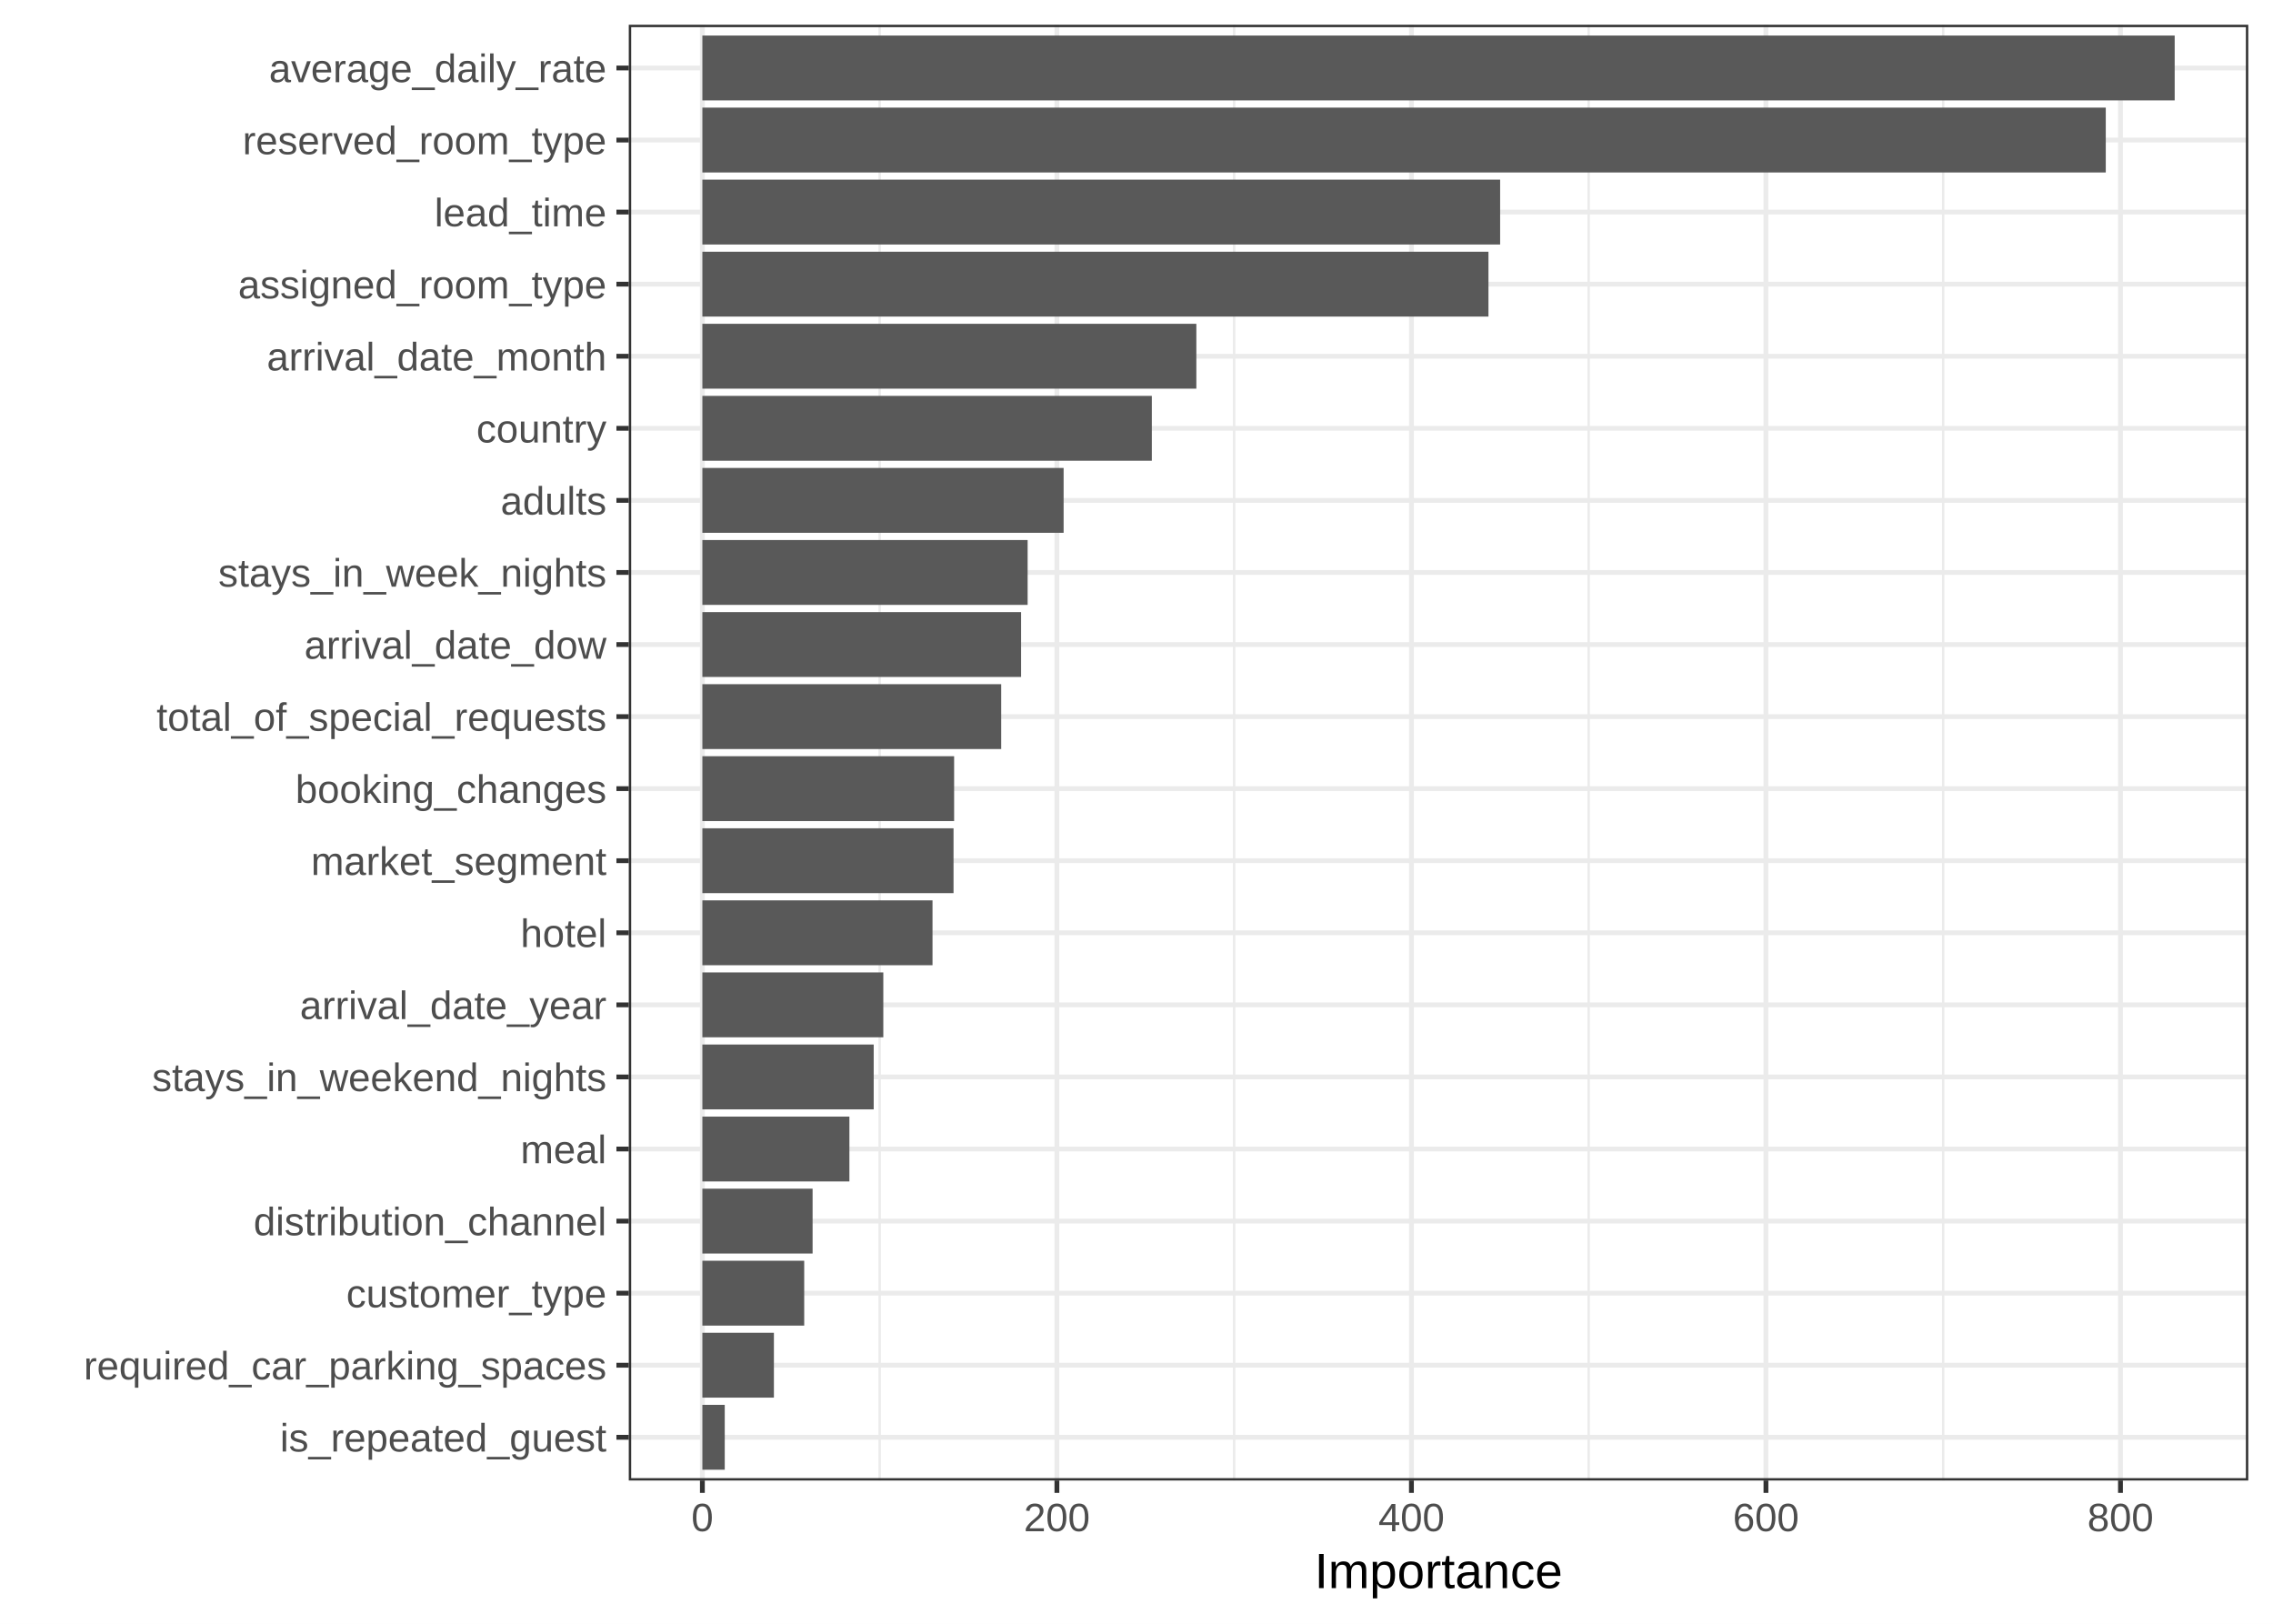
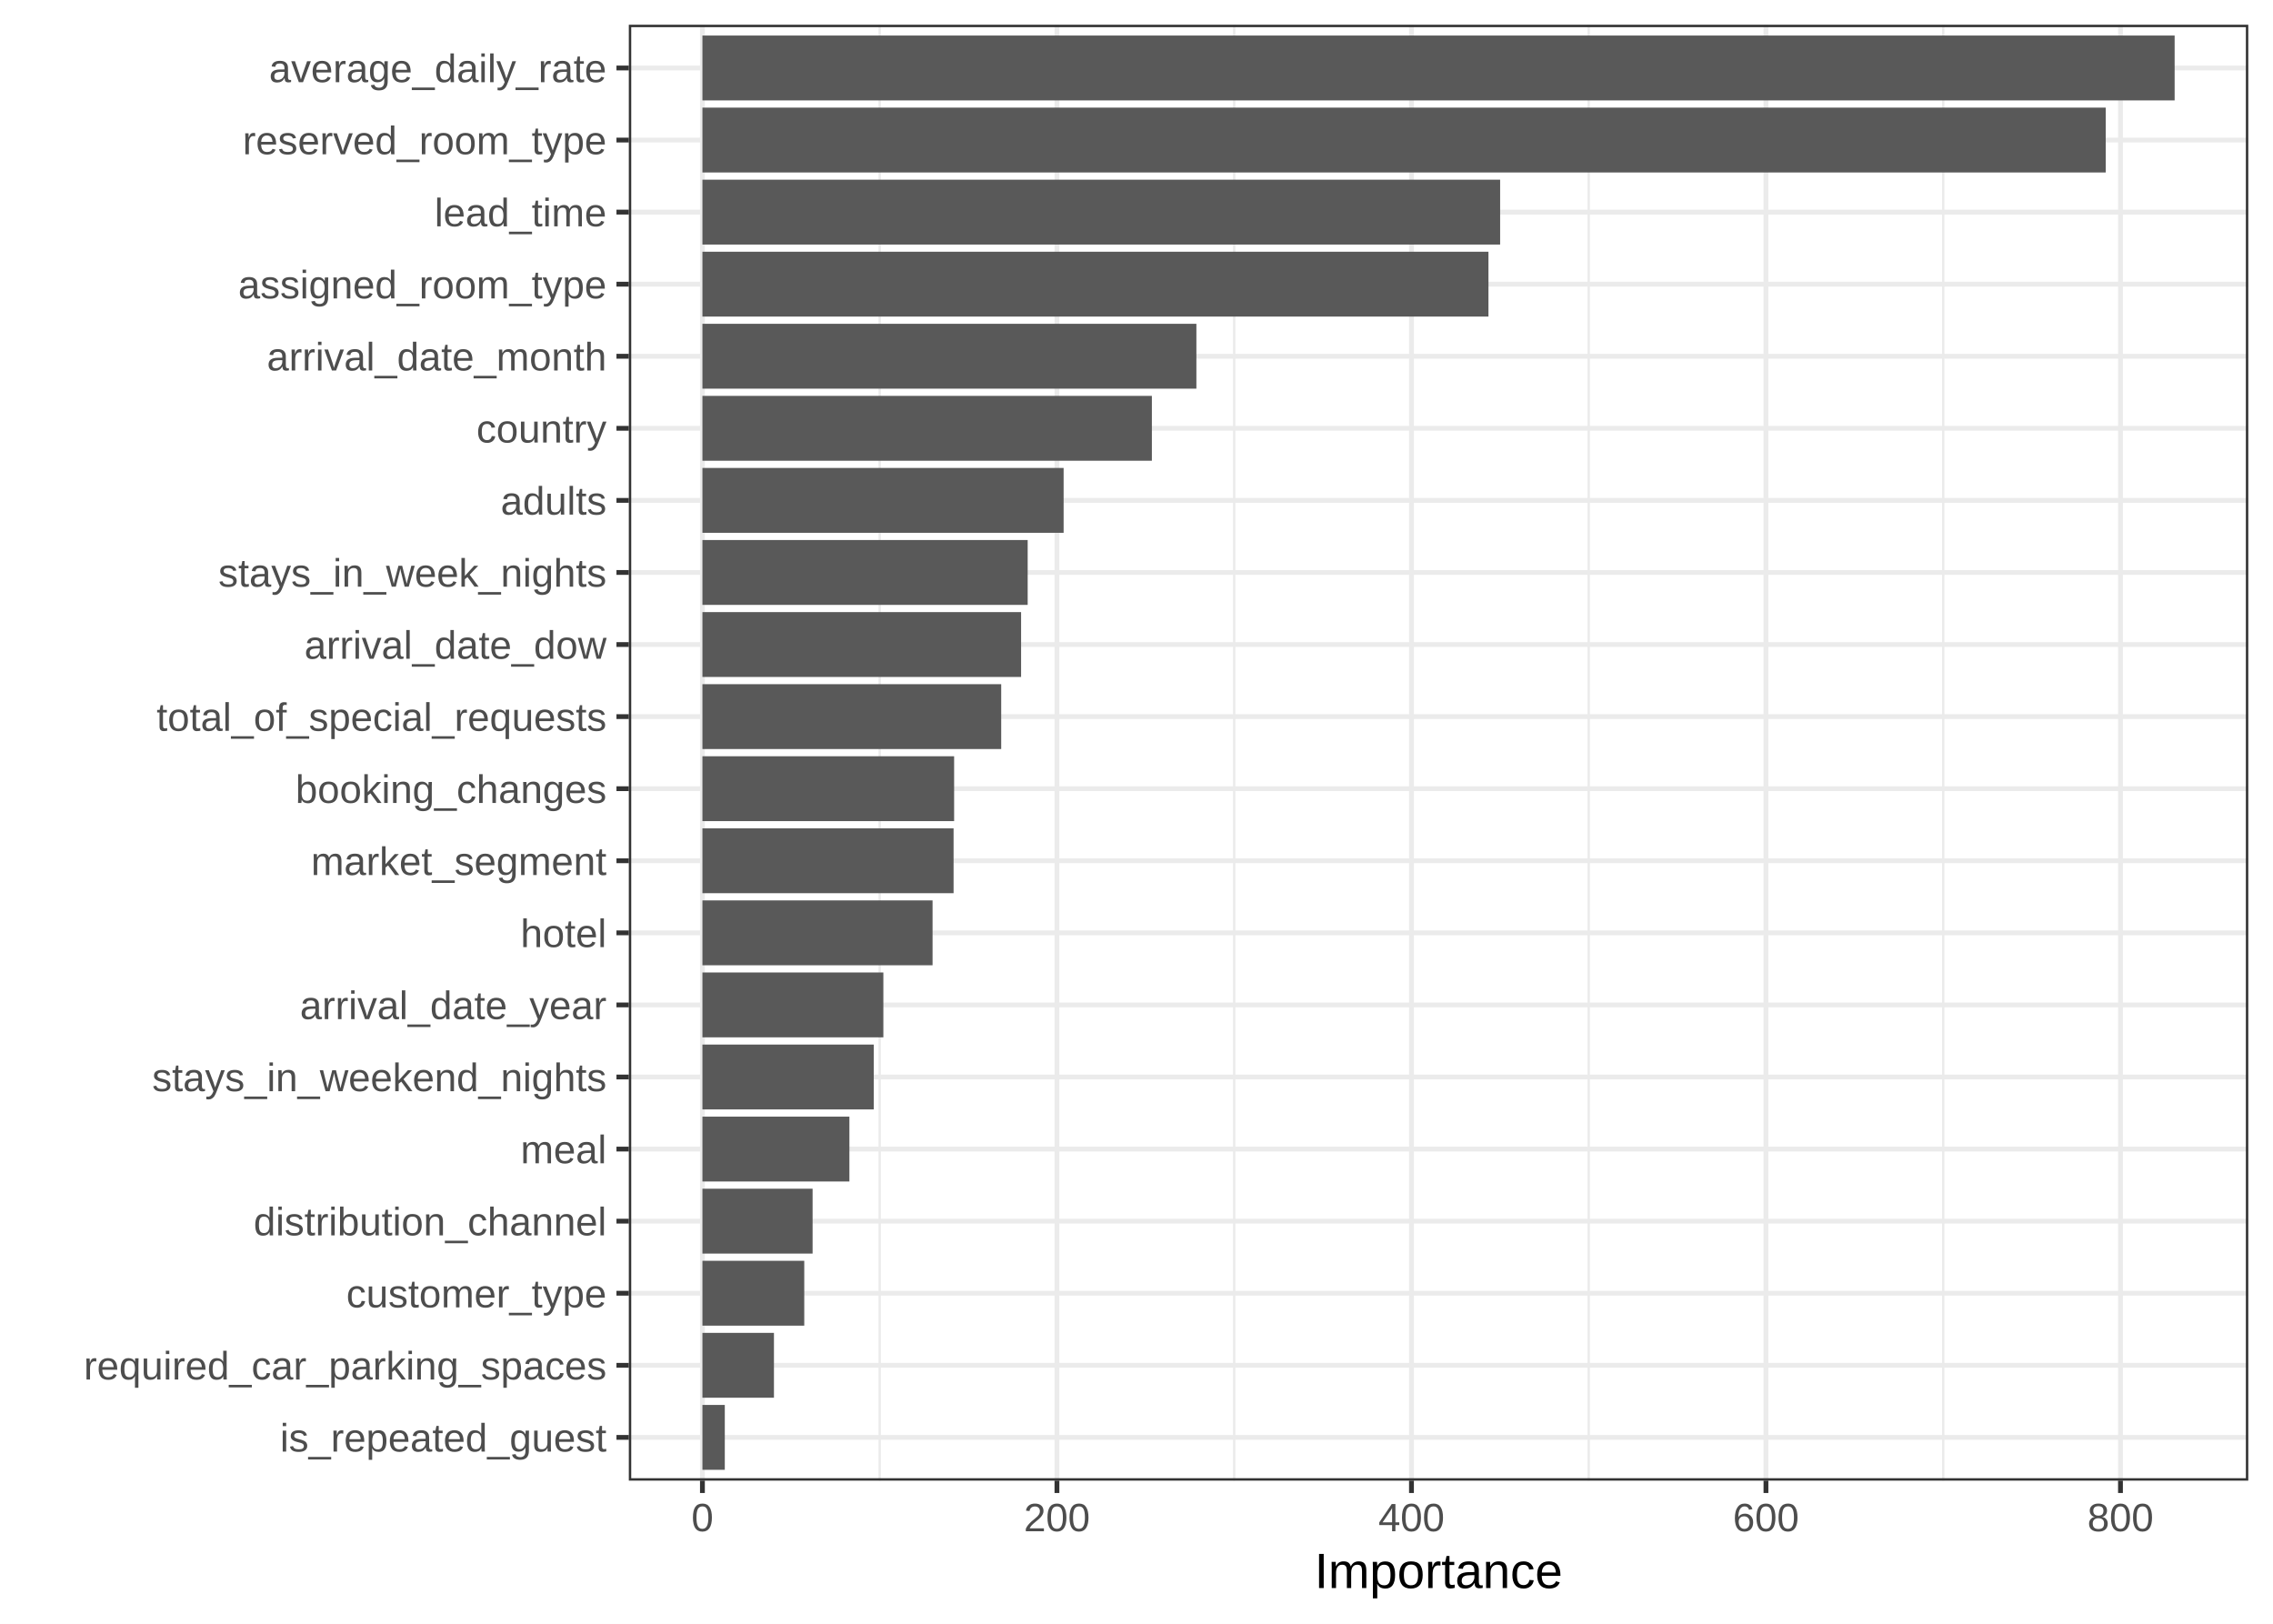
<svg xmlns="http://www.w3.org/2000/svg" class="svglite" width="504.00pt" height="360.00pt" viewBox="0 0 504.00 360.00">
  <defs>
    <style type="text/css">
    .svglite line, .svglite polyline, .svglite polygon, .svglite path, .svglite rect, .svglite circle {
      fill: none;
      stroke: #000000;
      stroke-linecap: round;
      stroke-linejoin: round;
      stroke-miterlimit: 10.00;
    }
    .svglite text {
      white-space: pre;
    }
  </style>
  </defs>
  <rect width="100%" height="100%" style="stroke: none; fill: none;" />
  <defs>
    <clipPath id="cpMC4wMHw1MDQuMDB8MC4wMHwzNjAuMDA=">
      <rect x="0.00" y="0.00" width="504.00" height="360.00" />
    </clipPath>
  </defs>
  <g clip-path="url(#cpMC4wMHw1MDQuMDB8MC4wMHwzNjAuMDA=)">
    <rect x="0.00" y="0.00" width="504.00" height="360.00" style="stroke-width: 1.07; stroke: #FFFFFF; fill: #FFFFFF;" />
  </g>
  <defs>
-     <clipPath id="cpMTM5LjQyfDQ5OC41Mnw1LjQ4fDMyOC4yNQ==">
-       <rect x="139.42" y="5.48" width="359.10" height="322.77" />
+     <clipPath id="cpMTM5LjQzfDQ5OC41Mnw1LjQ4fDMyOC4yNw==">
+       <rect x="139.43" y="5.48" width="359.09" height="322.79" />
    </clipPath>
  </defs>
-   <g clip-path="url(#cpMTM5LjQyfDQ5OC41Mnw1LjQ4fDMyOC4yNQ==)">
-     <rect x="139.42" y="5.48" width="359.10" height="322.77" style="stroke-width: 1.07; stroke: none; fill: #FFFFFF;" />
-     <polyline points="195.05,328.25 195.05,5.48 " style="stroke-width: 0.53; stroke: #EBEBEB; stroke-linecap: butt;" />
-     <polyline points="273.65,328.25 273.65,5.48 " style="stroke-width: 0.53; stroke: #EBEBEB; stroke-linecap: butt;" />
-     <polyline points="352.26,328.25 352.26,5.48 " style="stroke-width: 0.53; stroke: #EBEBEB; stroke-linecap: butt;" />
-     <polyline points="430.87,328.25 430.87,5.48 " style="stroke-width: 0.53; stroke: #EBEBEB; stroke-linecap: butt;" />
-     <polyline points="139.42,318.66 498.52,318.66 " style="stroke-width: 1.07; stroke: #EBEBEB; stroke-linecap: butt;" />
-     <polyline points="139.42,302.68 498.52,302.68 " style="stroke-width: 1.07; stroke: #EBEBEB; stroke-linecap: butt;" />
-     <polyline points="139.42,286.71 498.52,286.71 " style="stroke-width: 1.07; stroke: #EBEBEB; stroke-linecap: butt;" />
-     <polyline points="139.42,270.73 498.52,270.73 " style="stroke-width: 1.07; stroke: #EBEBEB; stroke-linecap: butt;" />
-     <polyline points="139.42,254.75 498.52,254.75 " style="stroke-width: 1.07; stroke: #EBEBEB; stroke-linecap: butt;" />
-     <polyline points="139.42,238.77 498.52,238.77 " style="stroke-width: 1.07; stroke: #EBEBEB; stroke-linecap: butt;" />
-     <polyline points="139.42,222.79 498.52,222.79 " style="stroke-width: 1.07; stroke: #EBEBEB; stroke-linecap: butt;" />
-     <polyline points="139.42,206.81 498.52,206.81 " style="stroke-width: 1.07; stroke: #EBEBEB; stroke-linecap: butt;" />
-     <polyline points="139.42,190.83 498.52,190.83 " style="stroke-width: 1.07; stroke: #EBEBEB; stroke-linecap: butt;" />
-     <polyline points="139.42,174.85 498.52,174.85 " style="stroke-width: 1.07; stroke: #EBEBEB; stroke-linecap: butt;" />
-     <polyline points="139.42,158.88 498.52,158.88 " style="stroke-width: 1.07; stroke: #EBEBEB; stroke-linecap: butt;" />
-     <polyline points="139.42,142.90 498.52,142.90 " style="stroke-width: 1.07; stroke: #EBEBEB; stroke-linecap: butt;" />
-     <polyline points="139.42,126.92 498.52,126.92 " style="stroke-width: 1.07; stroke: #EBEBEB; stroke-linecap: butt;" />
-     <polyline points="139.42,110.94 498.52,110.94 " style="stroke-width: 1.07; stroke: #EBEBEB; stroke-linecap: butt;" />
-     <polyline points="139.42,94.96 498.52,94.96 " style="stroke-width: 1.07; stroke: #EBEBEB; stroke-linecap: butt;" />
-     <polyline points="139.42,78.98 498.52,78.98 " style="stroke-width: 1.07; stroke: #EBEBEB; stroke-linecap: butt;" />
-     <polyline points="139.42,63.00 498.52,63.00 " style="stroke-width: 1.07; stroke: #EBEBEB; stroke-linecap: butt;" />
-     <polyline points="139.42,47.02 498.52,47.02 " style="stroke-width: 1.07; stroke: #EBEBEB; stroke-linecap: butt;" />
-     <polyline points="139.42,31.05 498.52,31.05 " style="stroke-width: 1.07; stroke: #EBEBEB; stroke-linecap: butt;" />
-     <polyline points="139.42,15.07 498.52,15.07 " style="stroke-width: 1.07; stroke: #EBEBEB; stroke-linecap: butt;" />
-     <polyline points="155.74,328.25 155.74,5.48 " style="stroke-width: 1.07; stroke: #EBEBEB; stroke-linecap: butt;" />
-     <polyline points="234.35,328.25 234.35,5.48 " style="stroke-width: 1.07; stroke: #EBEBEB; stroke-linecap: butt;" />
-     <polyline points="312.96,328.25 312.96,5.48 " style="stroke-width: 1.07; stroke: #EBEBEB; stroke-linecap: butt;" />
-     <polyline points="391.57,328.25 391.57,5.48 " style="stroke-width: 1.07; stroke: #EBEBEB; stroke-linecap: butt;" />
-     <polyline points="470.18,328.25 470.18,5.48 " style="stroke-width: 1.07; stroke: #EBEBEB; stroke-linecap: butt;" />
-     <rect x="155.74" y="7.88" width="326.46" height="14.38" style="stroke-width: 1.07; stroke: none; stroke-linecap: butt; stroke-linejoin: miter; fill: #595959;" />
-     <rect x="155.74" y="23.86" width="311.18" height="14.38" style="stroke-width: 1.07; stroke: none; stroke-linecap: butt; stroke-linejoin: miter; fill: #595959;" />
-     <rect x="155.74" y="39.83" width="176.89" height="14.38" style="stroke-width: 1.07; stroke: none; stroke-linecap: butt; stroke-linejoin: miter; fill: #595959;" />
-     <rect x="155.74" y="55.81" width="174.30" height="14.38" style="stroke-width: 1.07; stroke: none; stroke-linecap: butt; stroke-linejoin: miter; fill: #595959;" />
-     <rect x="155.74" y="71.79" width="109.53" height="14.38" style="stroke-width: 1.07; stroke: none; stroke-linecap: butt; stroke-linejoin: miter; fill: #595959;" />
-     <rect x="155.74" y="87.77" width="99.66" height="14.38" style="stroke-width: 1.07; stroke: none; stroke-linecap: butt; stroke-linejoin: miter; fill: #595959;" />
-     <rect x="155.74" y="103.75" width="80.10" height="14.38" style="stroke-width: 1.07; stroke: none; stroke-linecap: butt; stroke-linejoin: miter; fill: #595959;" />
-     <rect x="155.74" y="119.73" width="72.12" height="14.38" style="stroke-width: 1.07; stroke: none; stroke-linecap: butt; stroke-linejoin: miter; fill: #595959;" />
-     <rect x="155.74" y="135.71" width="70.67" height="14.38" style="stroke-width: 1.07; stroke: none; stroke-linecap: butt; stroke-linejoin: miter; fill: #595959;" />
-     <rect x="155.74" y="151.69" width="66.26" height="14.38" style="stroke-width: 1.07; stroke: none; stroke-linecap: butt; stroke-linejoin: miter; fill: #595959;" />
-     <rect x="155.74" y="167.66" width="55.82" height="14.38" style="stroke-width: 1.07; stroke: none; stroke-linecap: butt; stroke-linejoin: miter; fill: #595959;" />
-     <rect x="155.74" y="183.64" width="55.69" height="14.38" style="stroke-width: 1.07; stroke: none; stroke-linecap: butt; stroke-linejoin: miter; fill: #595959;" />
-     <rect x="155.74" y="199.62" width="51.03" height="14.38" style="stroke-width: 1.07; stroke: none; stroke-linecap: butt; stroke-linejoin: miter; fill: #595959;" />
-     <rect x="155.74" y="215.60" width="40.12" height="14.38" style="stroke-width: 1.07; stroke: none; stroke-linecap: butt; stroke-linejoin: miter; fill: #595959;" />
-     <rect x="155.74" y="231.58" width="37.99" height="14.38" style="stroke-width: 1.07; stroke: none; stroke-linecap: butt; stroke-linejoin: miter; fill: #595959;" />
-     <rect x="155.74" y="247.56" width="32.60" height="14.38" style="stroke-width: 1.07; stroke: none; stroke-linecap: butt; stroke-linejoin: miter; fill: #595959;" />
-     <rect x="155.74" y="263.54" width="24.44" height="14.38" style="stroke-width: 1.07; stroke: none; stroke-linecap: butt; stroke-linejoin: miter; fill: #595959;" />
-     <rect x="155.74" y="279.52" width="22.58" height="14.38" style="stroke-width: 1.07; stroke: none; stroke-linecap: butt; stroke-linejoin: miter; fill: #595959;" />
-     <rect x="155.74" y="295.49" width="15.86" height="14.38" style="stroke-width: 1.07; stroke: none; stroke-linecap: butt; stroke-linejoin: miter; fill: #595959;" />
-     <rect x="155.74" y="311.47" width="4.96" height="14.38" style="stroke-width: 1.07; stroke: none; stroke-linecap: butt; stroke-linejoin: miter; fill: #595959;" />
-     <rect x="139.42" y="5.48" width="359.10" height="322.77" style="stroke-width: 1.07; stroke: #333333;" />
+   <g clip-path="url(#cpMTM5LjQzfDQ5OC41Mnw1LjQ4fDMyOC4yNw==)">
+     <rect x="139.43" y="5.48" width="359.09" height="322.79" style="stroke-width: 1.07; stroke: none; fill: #FFFFFF;" />
+     <polyline points="195.06,328.27 195.06,5.48 " style="stroke-width: 0.53; stroke: #EBEBEB; stroke-linecap: butt;" />
+     <polyline points="273.66,328.27 273.66,5.48 " style="stroke-width: 0.53; stroke: #EBEBEB; stroke-linecap: butt;" />
+     <polyline points="352.27,328.27 352.27,5.48 " style="stroke-width: 0.53; stroke: #EBEBEB; stroke-linecap: butt;" />
+     <polyline points="430.88,328.27 430.88,5.48 " style="stroke-width: 0.53; stroke: #EBEBEB; stroke-linecap: butt;" />
+     <polyline points="139.43,318.68 498.52,318.68 " style="stroke-width: 1.07; stroke: #EBEBEB; stroke-linecap: butt;" />
+     <polyline points="139.43,302.70 498.52,302.70 " style="stroke-width: 1.07; stroke: #EBEBEB; stroke-linecap: butt;" />
+     <polyline points="139.43,286.72 498.52,286.72 " style="stroke-width: 1.07; stroke: #EBEBEB; stroke-linecap: butt;" />
+     <polyline points="139.43,270.74 498.52,270.74 " style="stroke-width: 1.07; stroke: #EBEBEB; stroke-linecap: butt;" />
+     <polyline points="139.43,254.76 498.52,254.76 " style="stroke-width: 1.07; stroke: #EBEBEB; stroke-linecap: butt;" />
+     <polyline points="139.43,238.78 498.52,238.78 " style="stroke-width: 1.07; stroke: #EBEBEB; stroke-linecap: butt;" />
+     <polyline points="139.43,222.80 498.52,222.80 " style="stroke-width: 1.07; stroke: #EBEBEB; stroke-linecap: butt;" />
+     <polyline points="139.43,206.82 498.52,206.82 " style="stroke-width: 1.07; stroke: #EBEBEB; stroke-linecap: butt;" />
+     <polyline points="139.43,190.84 498.52,190.84 " style="stroke-width: 1.07; stroke: #EBEBEB; stroke-linecap: butt;" />
+     <polyline points="139.43,174.86 498.52,174.86 " style="stroke-width: 1.07; stroke: #EBEBEB; stroke-linecap: butt;" />
+     <polyline points="139.43,158.88 498.52,158.88 " style="stroke-width: 1.07; stroke: #EBEBEB; stroke-linecap: butt;" />
+     <polyline points="139.43,142.90 498.52,142.90 " style="stroke-width: 1.07; stroke: #EBEBEB; stroke-linecap: butt;" />
+     <polyline points="139.43,126.92 498.52,126.92 " style="stroke-width: 1.07; stroke: #EBEBEB; stroke-linecap: butt;" />
+     <polyline points="139.43,110.94 498.52,110.94 " style="stroke-width: 1.07; stroke: #EBEBEB; stroke-linecap: butt;" />
+     <polyline points="139.43,94.96 498.52,94.96 " style="stroke-width: 1.07; stroke: #EBEBEB; stroke-linecap: butt;" />
+     <polyline points="139.43,78.99 498.52,78.99 " style="stroke-width: 1.07; stroke: #EBEBEB; stroke-linecap: butt;" />
+     <polyline points="139.43,63.01 498.52,63.01 " style="stroke-width: 1.07; stroke: #EBEBEB; stroke-linecap: butt;" />
+     <polyline points="139.43,47.03 498.52,47.03 " style="stroke-width: 1.07; stroke: #EBEBEB; stroke-linecap: butt;" />
+     <polyline points="139.43,31.05 498.52,31.05 " style="stroke-width: 1.07; stroke: #EBEBEB; stroke-linecap: butt;" />
+     <polyline points="139.43,15.07 498.52,15.07 " style="stroke-width: 1.07; stroke: #EBEBEB; stroke-linecap: butt;" />
+     <polyline points="155.75,328.27 155.75,5.48 " style="stroke-width: 1.07; stroke: #EBEBEB; stroke-linecap: butt;" />
+     <polyline points="234.36,328.27 234.36,5.48 " style="stroke-width: 1.07; stroke: #EBEBEB; stroke-linecap: butt;" />
+     <polyline points="312.97,328.27 312.97,5.48 " style="stroke-width: 1.07; stroke: #EBEBEB; stroke-linecap: butt;" />
+     <polyline points="391.57,328.27 391.57,5.48 " style="stroke-width: 1.07; stroke: #EBEBEB; stroke-linecap: butt;" />
+     <polyline points="470.18,328.27 470.18,5.48 " style="stroke-width: 1.07; stroke: #EBEBEB; stroke-linecap: butt;" />
+     <rect x="155.75" y="7.88" width="326.44" height="14.38" style="stroke-width: 1.07; stroke: none; stroke-linecap: butt; stroke-linejoin: miter; fill: #595959;" />
+     <rect x="155.75" y="23.86" width="311.16" height="14.38" style="stroke-width: 1.07; stroke: none; stroke-linecap: butt; stroke-linejoin: miter; fill: #595959;" />
+     <rect x="155.75" y="39.84" width="176.88" height="14.38" style="stroke-width: 1.07; stroke: none; stroke-linecap: butt; stroke-linejoin: miter; fill: #595959;" />
+     <rect x="155.75" y="55.81" width="174.29" height="14.38" style="stroke-width: 1.07; stroke: none; stroke-linecap: butt; stroke-linejoin: miter; fill: #595959;" />
+     <rect x="155.75" y="71.79" width="109.53" height="14.38" style="stroke-width: 1.07; stroke: none; stroke-linecap: butt; stroke-linejoin: miter; fill: #595959;" />
+     <rect x="155.75" y="87.77" width="99.66" height="14.38" style="stroke-width: 1.07; stroke: none; stroke-linecap: butt; stroke-linejoin: miter; fill: #595959;" />
+     <rect x="155.75" y="103.75" width="80.09" height="14.38" style="stroke-width: 1.07; stroke: none; stroke-linecap: butt; stroke-linejoin: miter; fill: #595959;" />
+     <rect x="155.75" y="119.73" width="72.12" height="14.38" style="stroke-width: 1.07; stroke: none; stroke-linecap: butt; stroke-linejoin: miter; fill: #595959;" />
+     <rect x="155.75" y="135.71" width="70.66" height="14.38" style="stroke-width: 1.07; stroke: none; stroke-linecap: butt; stroke-linejoin: miter; fill: #595959;" />
+     <rect x="155.75" y="151.69" width="66.25" height="14.38" style="stroke-width: 1.07; stroke: none; stroke-linecap: butt; stroke-linejoin: miter; fill: #595959;" />
+     <rect x="155.75" y="167.67" width="55.81" height="14.38" style="stroke-width: 1.07; stroke: none; stroke-linecap: butt; stroke-linejoin: miter; fill: #595959;" />
+     <rect x="155.75" y="183.65" width="55.69" height="14.38" style="stroke-width: 1.07; stroke: none; stroke-linecap: butt; stroke-linejoin: miter; fill: #595959;" />
+     <rect x="155.75" y="199.63" width="51.03" height="14.38" style="stroke-width: 1.07; stroke: none; stroke-linecap: butt; stroke-linejoin: miter; fill: #595959;" />
+     <rect x="155.75" y="215.61" width="40.12" height="14.38" style="stroke-width: 1.07; stroke: none; stroke-linecap: butt; stroke-linejoin: miter; fill: #595959;" />
+     <rect x="155.75" y="231.59" width="37.99" height="14.38" style="stroke-width: 1.07; stroke: none; stroke-linecap: butt; stroke-linejoin: miter; fill: #595959;" />
+     <rect x="155.75" y="247.57" width="32.59" height="14.38" style="stroke-width: 1.07; stroke: none; stroke-linecap: butt; stroke-linejoin: miter; fill: #595959;" />
+     <rect x="155.75" y="263.55" width="24.43" height="14.38" style="stroke-width: 1.07; stroke: none; stroke-linecap: butt; stroke-linejoin: miter; fill: #595959;" />
+     <rect x="155.75" y="279.53" width="22.58" height="14.38" style="stroke-width: 1.07; stroke: none; stroke-linecap: butt; stroke-linejoin: miter; fill: #595959;" />
+     <rect x="155.75" y="295.51" width="15.86" height="14.38" style="stroke-width: 1.07; stroke: none; stroke-linecap: butt; stroke-linejoin: miter; fill: #595959;" />
+     <rect x="155.75" y="311.49" width="4.96" height="14.38" style="stroke-width: 1.07; stroke: none; stroke-linecap: butt; stroke-linejoin: miter; fill: #595959;" />
+     <rect x="139.43" y="5.48" width="359.09" height="322.79" style="stroke-width: 1.07; stroke: #333333;" />
  </g>
  <g clip-path="url(#cpMC4wMHw1MDQuMDB8MC4wMHwzNjAuMDA=)">
-     <text x="134.49" y="321.82" text-anchor="end" style="font-size: 8.80px;fill: #4D4D4D; font-family: &quot;Arial&quot;;" textLength="72.42px" lengthAdjust="spacingAndGlyphs">is_repeated_guest</text>
-     <text x="134.49" y="305.84" text-anchor="end" style="font-size: 8.80px;fill: #4D4D4D; font-family: &quot;Arial&quot;;" textLength="115.96px" lengthAdjust="spacingAndGlyphs">required_car_parking_spaces</text>
-     <text x="134.49" y="289.86" text-anchor="end" style="font-size: 8.80px;fill: #4D4D4D; font-family: &quot;Arial&quot;;" textLength="57.72px" lengthAdjust="spacingAndGlyphs">customer_type</text>
-     <text x="134.49" y="273.88" text-anchor="end" style="font-size: 8.80px;fill: #4D4D4D; font-family: &quot;Arial&quot;;" textLength="78.27px" lengthAdjust="spacingAndGlyphs">distribution_channel</text>
-     <text x="134.49" y="257.90" text-anchor="end" style="font-size: 8.80px;fill: #4D4D4D; font-family: &quot;Arial&quot;;" textLength="19.07px" lengthAdjust="spacingAndGlyphs">meal</text>
-     <text x="134.49" y="241.92" text-anchor="end" style="font-size: 8.80px;fill: #4D4D4D; font-family: &quot;Arial&quot;;" textLength="100.78px" lengthAdjust="spacingAndGlyphs">stays_in_weekend_nights</text>
-     <text x="134.49" y="225.94" text-anchor="end" style="font-size: 8.80px;fill: #4D4D4D; font-family: &quot;Arial&quot;;" textLength="68.00px" lengthAdjust="spacingAndGlyphs">arrival_date_year</text>
-     <text x="134.49" y="209.97" text-anchor="end" style="font-size: 8.80px;fill: #4D4D4D; font-family: &quot;Arial&quot;;" textLength="19.08px" lengthAdjust="spacingAndGlyphs">hotel</text>
-     <text x="134.49" y="193.99" text-anchor="end" style="font-size: 8.80px;fill: #4D4D4D; font-family: &quot;Arial&quot;;" textLength="65.54px" lengthAdjust="spacingAndGlyphs">market_segment</text>
-     <text x="134.49" y="178.01" text-anchor="end" style="font-size: 8.80px;fill: #4D4D4D; font-family: &quot;Arial&quot;;" textLength="69.00px" lengthAdjust="spacingAndGlyphs">booking_changes</text>
-     <text x="134.49" y="162.03" text-anchor="end" style="font-size: 8.80px;fill: #4D4D4D; font-family: &quot;Arial&quot;;" textLength="99.79px" lengthAdjust="spacingAndGlyphs">total_of_special_requests</text>
-     <text x="134.49" y="146.05" text-anchor="end" style="font-size: 8.80px;fill: #4D4D4D; font-family: &quot;Arial&quot;;" textLength="67.02px" lengthAdjust="spacingAndGlyphs">arrival_date_dow</text>
-     <text x="134.49" y="130.07" text-anchor="end" style="font-size: 8.80px;fill: #4D4D4D; font-family: &quot;Arial&quot;;" textLength="86.09px" lengthAdjust="spacingAndGlyphs">stays_in_week_nights</text>
-     <text x="134.49" y="114.09" text-anchor="end" style="font-size: 8.80px;fill: #4D4D4D; font-family: &quot;Arial&quot;;" textLength="23.48px" lengthAdjust="spacingAndGlyphs">adults</text>
-     <text x="134.49" y="98.11" text-anchor="end" style="font-size: 8.80px;fill: #4D4D4D; font-family: &quot;Arial&quot;;" textLength="28.86px" lengthAdjust="spacingAndGlyphs">country</text>
-     <text x="134.49" y="82.14" text-anchor="end" style="font-size: 8.80px;fill: #4D4D4D; font-family: &quot;Arial&quot;;" textLength="75.33px" lengthAdjust="spacingAndGlyphs">arrival_date_month</text>
-     <text x="134.49" y="66.16" text-anchor="end" style="font-size: 8.80px;fill: #4D4D4D; font-family: &quot;Arial&quot;;" textLength="81.71px" lengthAdjust="spacingAndGlyphs">assigned_room_type</text>
-     <text x="134.49" y="50.18" text-anchor="end" style="font-size: 8.80px;fill: #4D4D4D; font-family: &quot;Arial&quot;;" textLength="38.15px" lengthAdjust="spacingAndGlyphs">lead_time</text>
-     <text x="134.49" y="34.20" text-anchor="end" style="font-size: 8.80px;fill: #4D4D4D; font-family: &quot;Arial&quot;;" textLength="80.72px" lengthAdjust="spacingAndGlyphs">reserved_room_type</text>
-     <text x="134.49" y="18.22" text-anchor="end" style="font-size: 8.80px;fill: #4D4D4D; font-family: &quot;Arial&quot;;" textLength="74.86px" lengthAdjust="spacingAndGlyphs">average_daily_rate</text>
-     <polyline points="136.68,318.66 139.42,318.66 " style="stroke-width: 1.07; stroke: #333333; stroke-linecap: butt;" />
-     <polyline points="136.68,302.68 139.42,302.68 " style="stroke-width: 1.07; stroke: #333333; stroke-linecap: butt;" />
-     <polyline points="136.68,286.71 139.42,286.71 " style="stroke-width: 1.07; stroke: #333333; stroke-linecap: butt;" />
-     <polyline points="136.68,270.73 139.42,270.73 " style="stroke-width: 1.07; stroke: #333333; stroke-linecap: butt;" />
-     <polyline points="136.68,254.75 139.42,254.75 " style="stroke-width: 1.07; stroke: #333333; stroke-linecap: butt;" />
-     <polyline points="136.68,238.77 139.42,238.77 " style="stroke-width: 1.07; stroke: #333333; stroke-linecap: butt;" />
-     <polyline points="136.68,222.79 139.42,222.79 " style="stroke-width: 1.07; stroke: #333333; stroke-linecap: butt;" />
-     <polyline points="136.68,206.81 139.42,206.81 " style="stroke-width: 1.07; stroke: #333333; stroke-linecap: butt;" />
-     <polyline points="136.68,190.83 139.42,190.83 " style="stroke-width: 1.07; stroke: #333333; stroke-linecap: butt;" />
-     <polyline points="136.68,174.85 139.42,174.85 " style="stroke-width: 1.07; stroke: #333333; stroke-linecap: butt;" />
-     <polyline points="136.68,158.88 139.42,158.88 " style="stroke-width: 1.07; stroke: #333333; stroke-linecap: butt;" />
-     <polyline points="136.68,142.90 139.42,142.90 " style="stroke-width: 1.07; stroke: #333333; stroke-linecap: butt;" />
-     <polyline points="136.68,126.92 139.42,126.92 " style="stroke-width: 1.07; stroke: #333333; stroke-linecap: butt;" />
-     <polyline points="136.68,110.94 139.42,110.94 " style="stroke-width: 1.07; stroke: #333333; stroke-linecap: butt;" />
-     <polyline points="136.68,94.96 139.42,94.96 " style="stroke-width: 1.07; stroke: #333333; stroke-linecap: butt;" />
-     <polyline points="136.68,78.98 139.42,78.98 " style="stroke-width: 1.07; stroke: #333333; stroke-linecap: butt;" />
-     <polyline points="136.68,63.00 139.42,63.00 " style="stroke-width: 1.07; stroke: #333333; stroke-linecap: butt;" />
-     <polyline points="136.68,47.02 139.42,47.02 " style="stroke-width: 1.07; stroke: #333333; stroke-linecap: butt;" />
-     <polyline points="136.68,31.05 139.42,31.05 " style="stroke-width: 1.07; stroke: #333333; stroke-linecap: butt;" />
-     <polyline points="136.68,15.07 139.42,15.07 " style="stroke-width: 1.07; stroke: #333333; stroke-linecap: butt;" />
-     <polyline points="155.74,330.99 155.74,328.25 " style="stroke-width: 1.07; stroke: #333333; stroke-linecap: butt;" />
-     <polyline points="234.35,330.99 234.35,328.25 " style="stroke-width: 1.07; stroke: #333333; stroke-linecap: butt;" />
-     <polyline points="312.96,330.99 312.96,328.25 " style="stroke-width: 1.07; stroke: #333333; stroke-linecap: butt;" />
-     <polyline points="391.57,330.99 391.57,328.25 " style="stroke-width: 1.07; stroke: #333333; stroke-linecap: butt;" />
-     <polyline points="470.18,330.99 470.18,328.25 " style="stroke-width: 1.07; stroke: #333333; stroke-linecap: butt;" />
-     <text x="155.74" y="339.49" text-anchor="middle" style="font-size: 8.80px;fill: #4D4D4D; font-family: &quot;Arial&quot;;" textLength="4.90px" lengthAdjust="spacingAndGlyphs">0</text>
-     <text x="234.35" y="339.49" text-anchor="middle" style="font-size: 8.80px;fill: #4D4D4D; font-family: &quot;Arial&quot;;" textLength="14.69px" lengthAdjust="spacingAndGlyphs">200</text>
-     <text x="312.96" y="339.49" text-anchor="middle" style="font-size: 8.80px;fill: #4D4D4D; font-family: &quot;Arial&quot;;" textLength="14.69px" lengthAdjust="spacingAndGlyphs">400</text>
-     <text x="391.57" y="339.49" text-anchor="middle" style="font-size: 8.80px;fill: #4D4D4D; font-family: &quot;Arial&quot;;" textLength="14.69px" lengthAdjust="spacingAndGlyphs">600</text>
-     <text x="470.18" y="339.49" text-anchor="middle" style="font-size: 8.80px;fill: #4D4D4D; font-family: &quot;Arial&quot;;" textLength="14.69px" lengthAdjust="spacingAndGlyphs">800</text>
-     <text x="318.97" y="352.10" text-anchor="middle" style="font-size: 11.00px; font-family: &quot;Arial&quot;;" textLength="55.04px" lengthAdjust="spacingAndGlyphs">Importance</text>
+     <text x="134.50" y="321.83" text-anchor="end" style="font-size: 8.80px;fill: #4D4D4D; font-family: &quot;Arial&quot;;" textLength="72.42px" lengthAdjust="spacingAndGlyphs">is_repeated_guest</text>
+     <text x="134.50" y="305.85" text-anchor="end" style="font-size: 8.80px;fill: #4D4D4D; font-family: &quot;Arial&quot;;" textLength="115.96px" lengthAdjust="spacingAndGlyphs">required_car_parking_spaces</text>
+     <text x="134.50" y="289.87" text-anchor="end" style="font-size: 8.80px;fill: #4D4D4D; font-family: &quot;Arial&quot;;" textLength="57.72px" lengthAdjust="spacingAndGlyphs">customer_type</text>
+     <text x="134.50" y="273.89" text-anchor="end" style="font-size: 8.80px;fill: #4D4D4D; font-family: &quot;Arial&quot;;" textLength="78.27px" lengthAdjust="spacingAndGlyphs">distribution_channel</text>
+     <text x="134.50" y="257.91" text-anchor="end" style="font-size: 8.80px;fill: #4D4D4D; font-family: &quot;Arial&quot;;" textLength="19.07px" lengthAdjust="spacingAndGlyphs">meal</text>
+     <text x="134.50" y="241.93" text-anchor="end" style="font-size: 8.80px;fill: #4D4D4D; font-family: &quot;Arial&quot;;" textLength="100.78px" lengthAdjust="spacingAndGlyphs">stays_in_weekend_nights</text>
+     <text x="134.50" y="225.95" text-anchor="end" style="font-size: 8.80px;fill: #4D4D4D; font-family: &quot;Arial&quot;;" textLength="68.00px" lengthAdjust="spacingAndGlyphs">arrival_date_year</text>
+     <text x="134.50" y="209.98" text-anchor="end" style="font-size: 8.80px;fill: #4D4D4D; font-family: &quot;Arial&quot;;" textLength="19.08px" lengthAdjust="spacingAndGlyphs">hotel</text>
+     <text x="134.50" y="194.00" text-anchor="end" style="font-size: 8.80px;fill: #4D4D4D; font-family: &quot;Arial&quot;;" textLength="65.54px" lengthAdjust="spacingAndGlyphs">market_segment</text>
+     <text x="134.50" y="178.02" text-anchor="end" style="font-size: 8.80px;fill: #4D4D4D; font-family: &quot;Arial&quot;;" textLength="69.00px" lengthAdjust="spacingAndGlyphs">booking_changes</text>
+     <text x="134.50" y="162.04" text-anchor="end" style="font-size: 8.80px;fill: #4D4D4D; font-family: &quot;Arial&quot;;" textLength="99.79px" lengthAdjust="spacingAndGlyphs">total_of_special_requests</text>
+     <text x="134.50" y="146.06" text-anchor="end" style="font-size: 8.80px;fill: #4D4D4D; font-family: &quot;Arial&quot;;" textLength="67.02px" lengthAdjust="spacingAndGlyphs">arrival_date_dow</text>
+     <text x="134.50" y="130.08" text-anchor="end" style="font-size: 8.80px;fill: #4D4D4D; font-family: &quot;Arial&quot;;" textLength="86.09px" lengthAdjust="spacingAndGlyphs">stays_in_week_nights</text>
+     <text x="134.50" y="114.10" text-anchor="end" style="font-size: 8.80px;fill: #4D4D4D; font-family: &quot;Arial&quot;;" textLength="23.48px" lengthAdjust="spacingAndGlyphs">adults</text>
+     <text x="134.50" y="98.12" text-anchor="end" style="font-size: 8.80px;fill: #4D4D4D; font-family: &quot;Arial&quot;;" textLength="28.86px" lengthAdjust="spacingAndGlyphs">country</text>
+     <text x="134.50" y="82.14" text-anchor="end" style="font-size: 8.80px;fill: #4D4D4D; font-family: &quot;Arial&quot;;" textLength="75.33px" lengthAdjust="spacingAndGlyphs">arrival_date_month</text>
+     <text x="134.50" y="66.16" text-anchor="end" style="font-size: 8.80px;fill: #4D4D4D; font-family: &quot;Arial&quot;;" textLength="81.71px" lengthAdjust="spacingAndGlyphs">assigned_room_type</text>
+     <text x="134.50" y="50.18" text-anchor="end" style="font-size: 8.80px;fill: #4D4D4D; font-family: &quot;Arial&quot;;" textLength="38.15px" lengthAdjust="spacingAndGlyphs">lead_time</text>
+     <text x="134.50" y="34.20" text-anchor="end" style="font-size: 8.80px;fill: #4D4D4D; font-family: &quot;Arial&quot;;" textLength="80.72px" lengthAdjust="spacingAndGlyphs">reserved_room_type</text>
+     <text x="134.50" y="18.22" text-anchor="end" style="font-size: 8.80px;fill: #4D4D4D; font-family: &quot;Arial&quot;;" textLength="74.86px" lengthAdjust="spacingAndGlyphs">average_daily_rate</text>
+     <polyline points="136.69,318.68 139.43,318.68 " style="stroke-width: 1.07; stroke: #333333; stroke-linecap: butt;" />
+     <polyline points="136.69,302.70 139.43,302.70 " style="stroke-width: 1.07; stroke: #333333; stroke-linecap: butt;" />
+     <polyline points="136.69,286.72 139.43,286.72 " style="stroke-width: 1.07; stroke: #333333; stroke-linecap: butt;" />
+     <polyline points="136.69,270.74 139.43,270.74 " style="stroke-width: 1.07; stroke: #333333; stroke-linecap: butt;" />
+     <polyline points="136.69,254.76 139.43,254.76 " style="stroke-width: 1.07; stroke: #333333; stroke-linecap: butt;" />
+     <polyline points="136.69,238.78 139.43,238.78 " style="stroke-width: 1.07; stroke: #333333; stroke-linecap: butt;" />
+     <polyline points="136.69,222.80 139.43,222.80 " style="stroke-width: 1.07; stroke: #333333; stroke-linecap: butt;" />
+     <polyline points="136.69,206.82 139.43,206.82 " style="stroke-width: 1.07; stroke: #333333; stroke-linecap: butt;" />
+     <polyline points="136.69,190.84 139.43,190.84 " style="stroke-width: 1.07; stroke: #333333; stroke-linecap: butt;" />
+     <polyline points="136.69,174.86 139.43,174.86 " style="stroke-width: 1.07; stroke: #333333; stroke-linecap: butt;" />
+     <polyline points="136.69,158.88 139.43,158.88 " style="stroke-width: 1.07; stroke: #333333; stroke-linecap: butt;" />
+     <polyline points="136.69,142.90 139.43,142.90 " style="stroke-width: 1.07; stroke: #333333; stroke-linecap: butt;" />
+     <polyline points="136.69,126.92 139.43,126.92 " style="stroke-width: 1.07; stroke: #333333; stroke-linecap: butt;" />
+     <polyline points="136.69,110.94 139.43,110.94 " style="stroke-width: 1.07; stroke: #333333; stroke-linecap: butt;" />
+     <polyline points="136.69,94.96 139.43,94.96 " style="stroke-width: 1.07; stroke: #333333; stroke-linecap: butt;" />
+     <polyline points="136.69,78.99 139.43,78.99 " style="stroke-width: 1.07; stroke: #333333; stroke-linecap: butt;" />
+     <polyline points="136.69,63.01 139.43,63.01 " style="stroke-width: 1.07; stroke: #333333; stroke-linecap: butt;" />
+     <polyline points="136.69,47.03 139.43,47.03 " style="stroke-width: 1.07; stroke: #333333; stroke-linecap: butt;" />
+     <polyline points="136.69,31.05 139.43,31.05 " style="stroke-width: 1.07; stroke: #333333; stroke-linecap: butt;" />
+     <polyline points="136.69,15.07 139.43,15.07 " style="stroke-width: 1.07; stroke: #333333; stroke-linecap: butt;" />
+     <polyline points="155.75,331.01 155.75,328.27 " style="stroke-width: 1.07; stroke: #333333; stroke-linecap: butt;" />
+     <polyline points="234.36,331.01 234.36,328.27 " style="stroke-width: 1.07; stroke: #333333; stroke-linecap: butt;" />
+     <polyline points="312.97,331.01 312.97,328.27 " style="stroke-width: 1.07; stroke: #333333; stroke-linecap: butt;" />
+     <polyline points="391.57,331.01 391.57,328.27 " style="stroke-width: 1.07; stroke: #333333; stroke-linecap: butt;" />
+     <polyline points="470.18,331.01 470.18,328.27 " style="stroke-width: 1.07; stroke: #333333; stroke-linecap: butt;" />
+     <text x="155.75" y="339.50" text-anchor="middle" style="font-size: 8.80px;fill: #4D4D4D; font-family: &quot;Arial&quot;;" textLength="4.90px" lengthAdjust="spacingAndGlyphs">0</text>
+     <text x="234.36" y="339.50" text-anchor="middle" style="font-size: 8.80px;fill: #4D4D4D; font-family: &quot;Arial&quot;;" textLength="14.69px" lengthAdjust="spacingAndGlyphs">200</text>
+     <text x="312.97" y="339.50" text-anchor="middle" style="font-size: 8.80px;fill: #4D4D4D; font-family: &quot;Arial&quot;;" textLength="14.69px" lengthAdjust="spacingAndGlyphs">400</text>
+     <text x="391.57" y="339.50" text-anchor="middle" style="font-size: 8.80px;fill: #4D4D4D; font-family: &quot;Arial&quot;;" textLength="14.69px" lengthAdjust="spacingAndGlyphs">600</text>
+     <text x="470.18" y="339.50" text-anchor="middle" style="font-size: 8.80px;fill: #4D4D4D; font-family: &quot;Arial&quot;;" textLength="14.69px" lengthAdjust="spacingAndGlyphs">800</text>
+     <text x="318.98" y="352.09" text-anchor="middle" style="font-size: 11.00px; font-family: &quot;Arial&quot;;" textLength="55.04px" lengthAdjust="spacingAndGlyphs">Importance</text>
  </g>
</svg>
